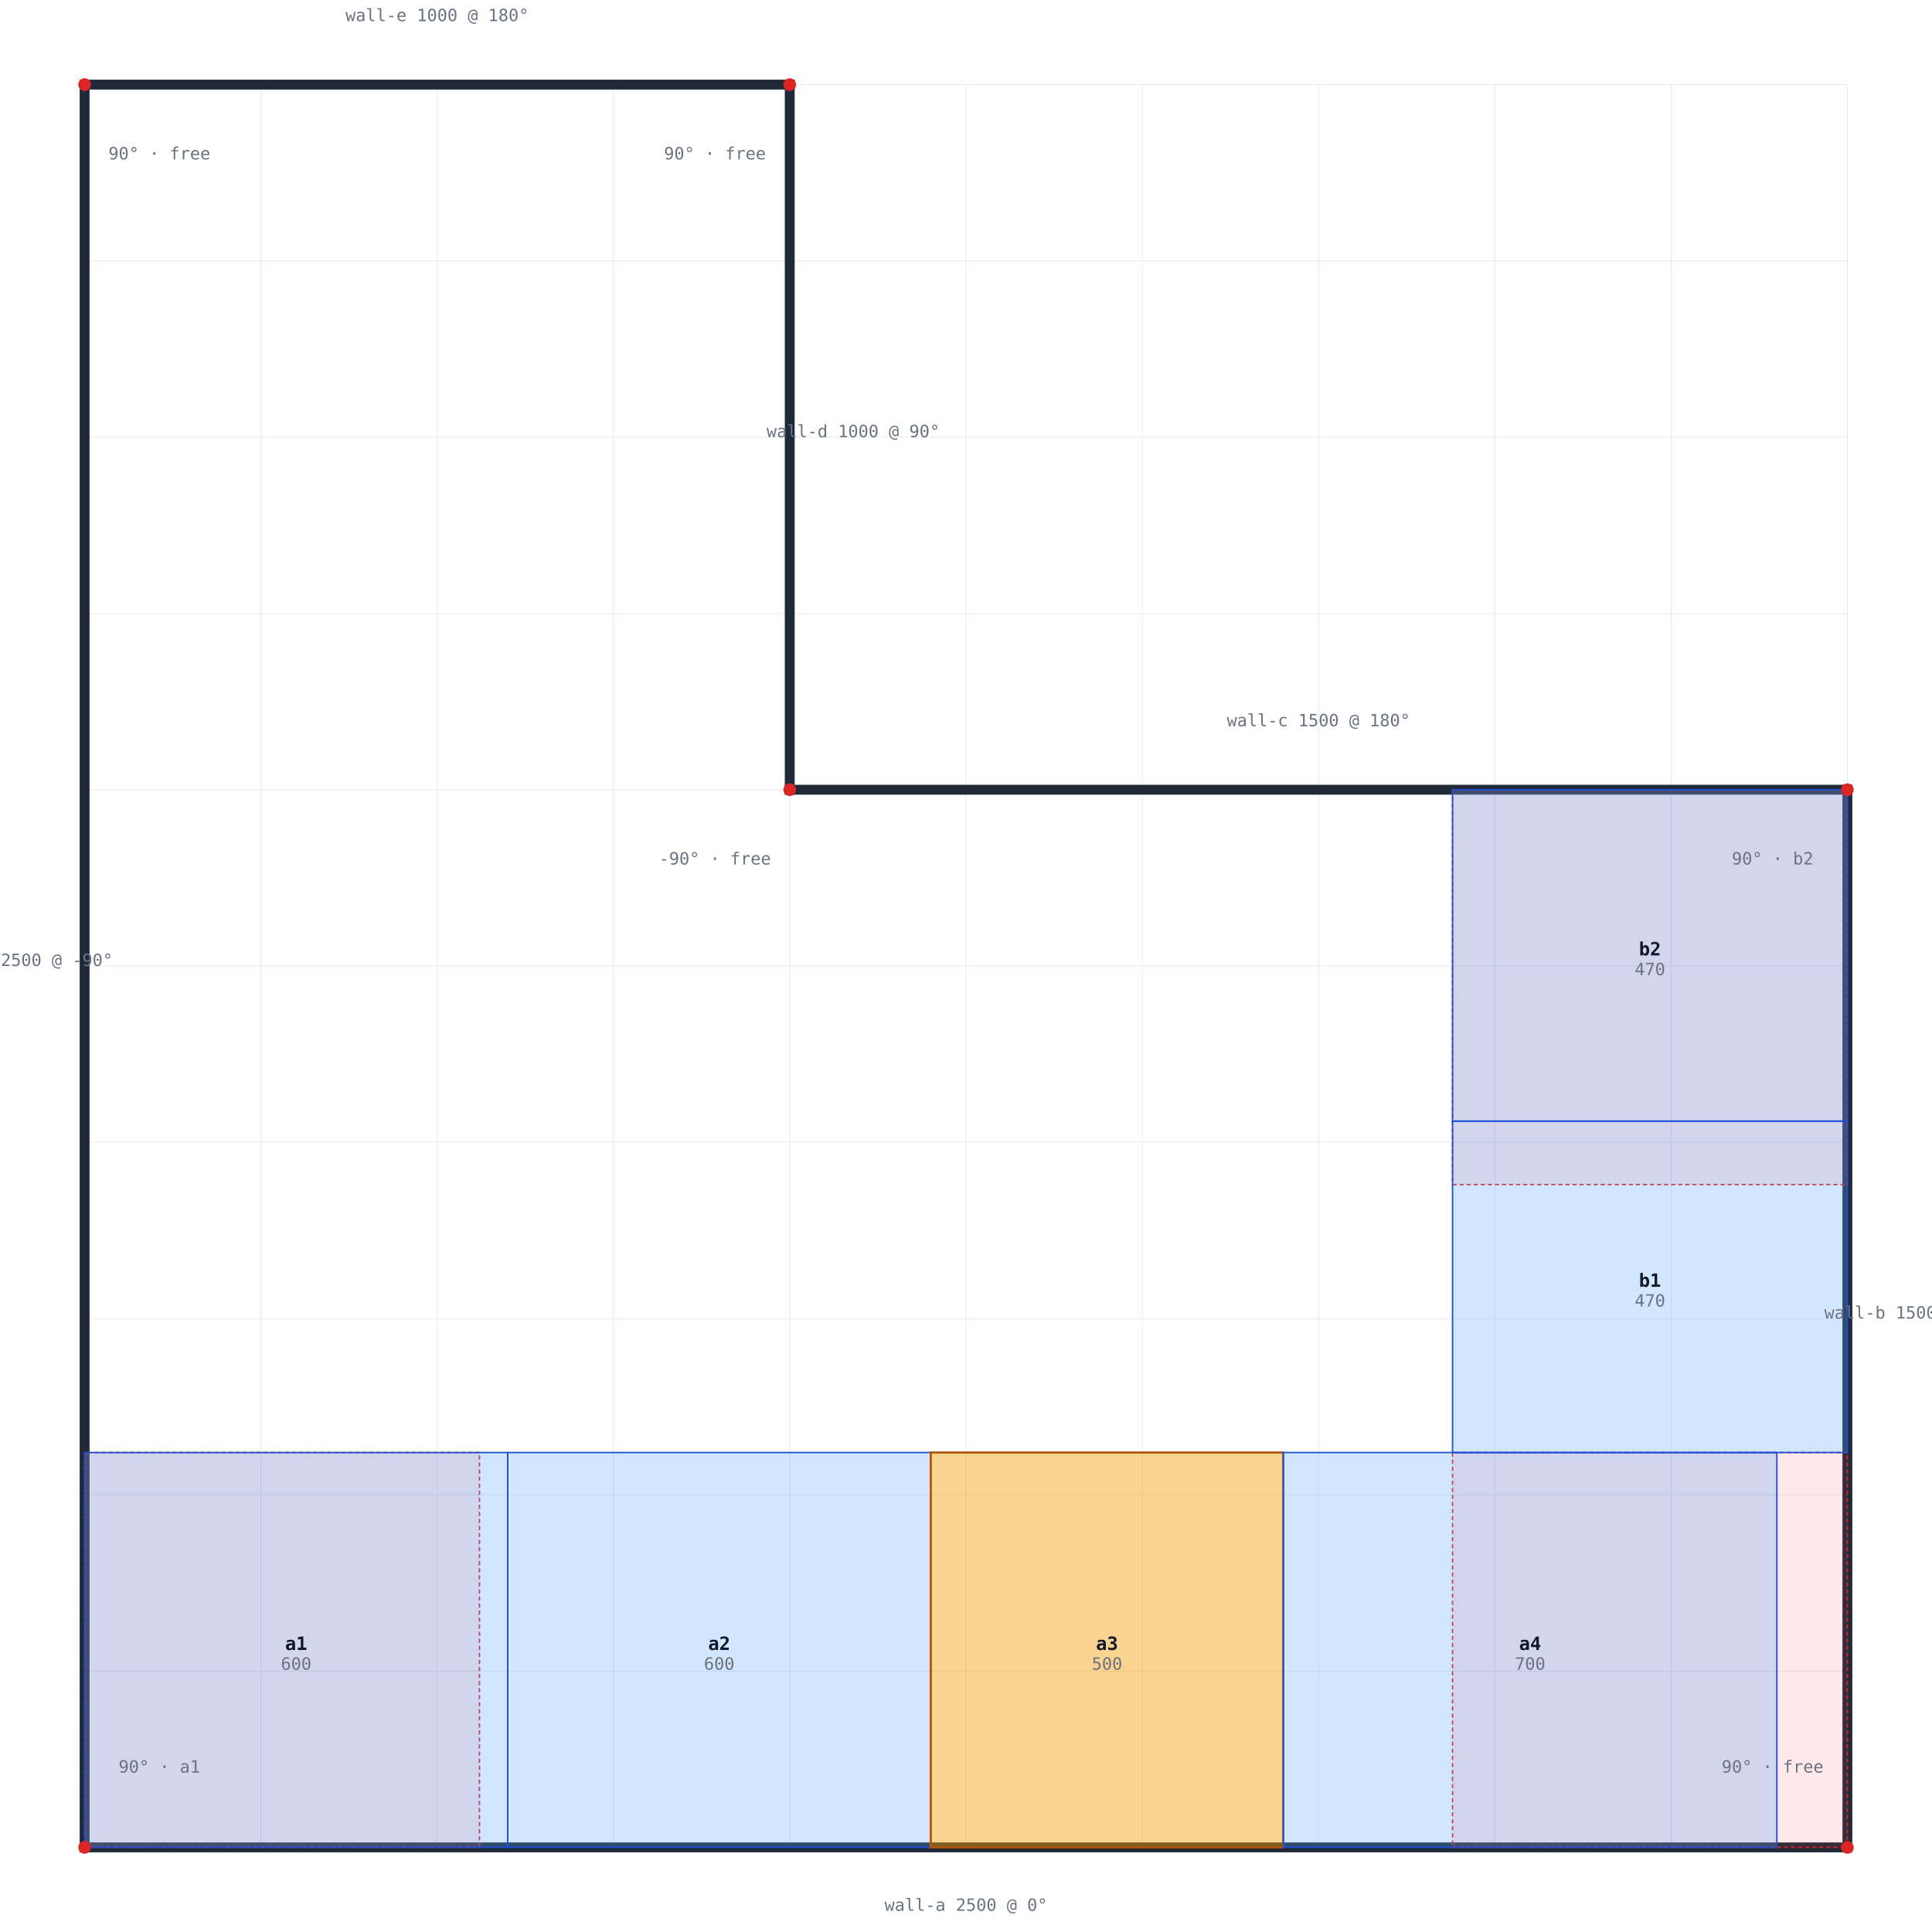
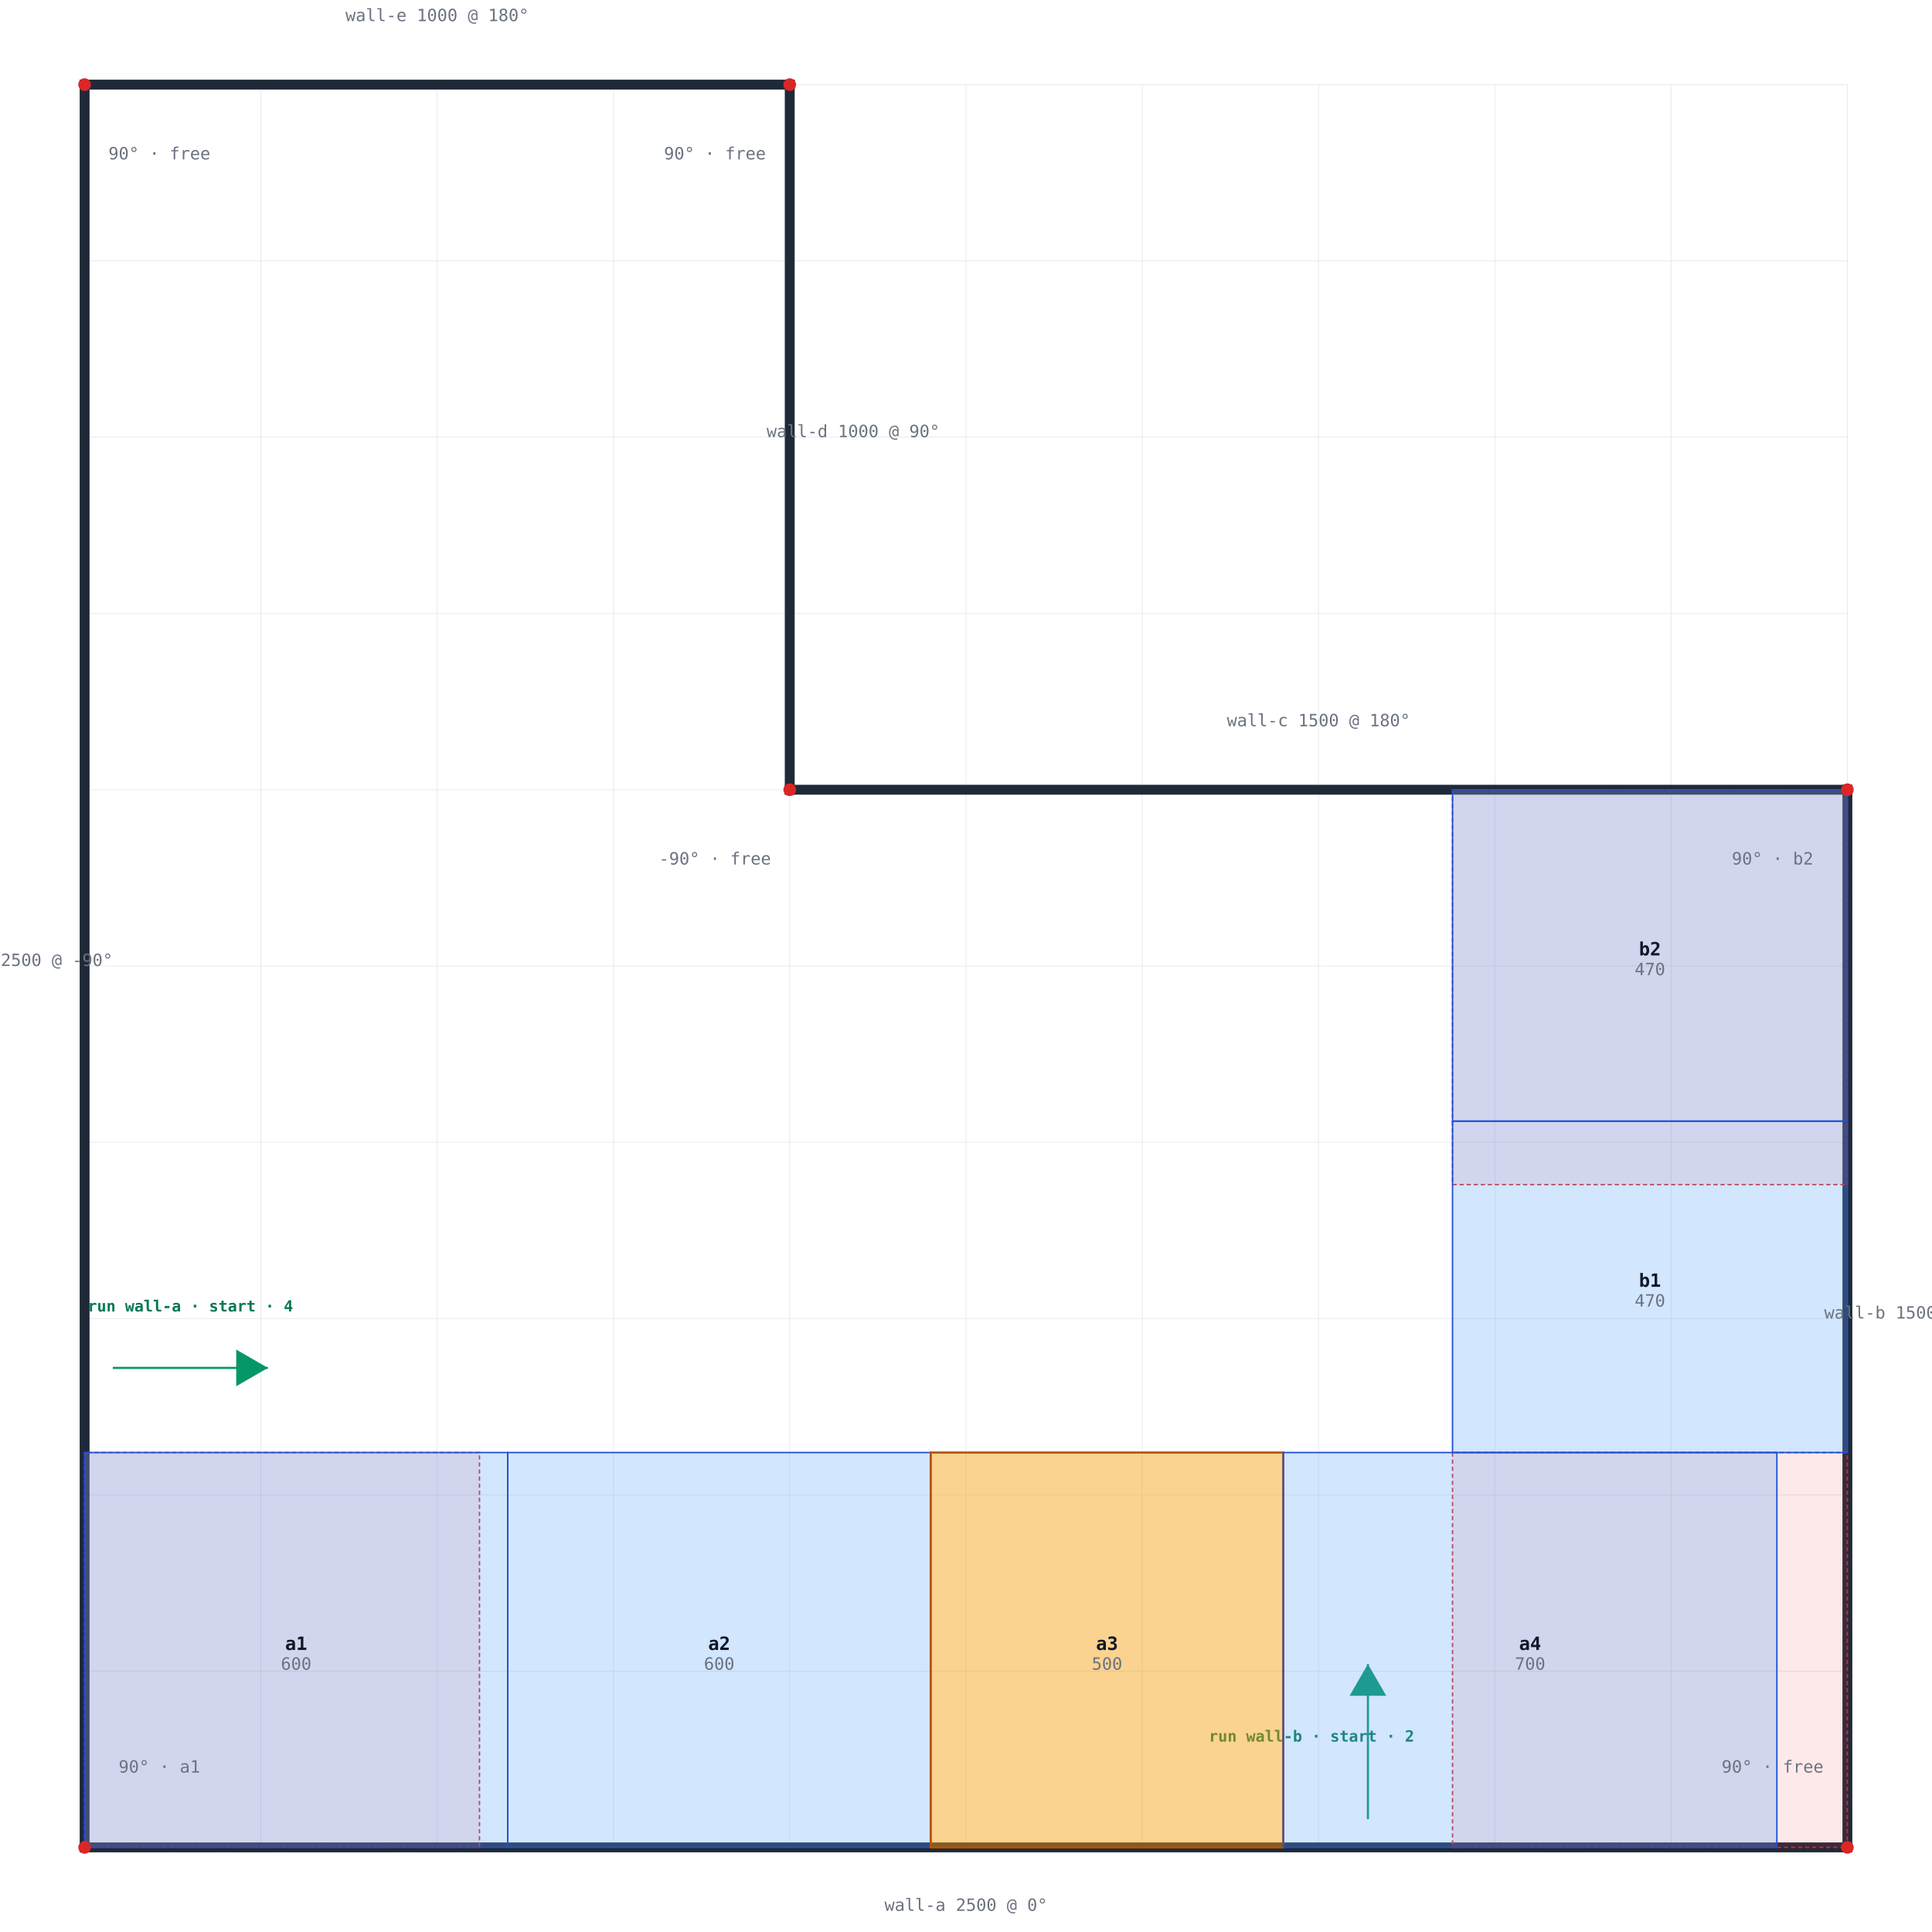
<svg xmlns="http://www.w3.org/2000/svg" viewBox="0 0 2740 2740" width="100%" role="img" aria-label="Plan view">
  <style>
      .w{stroke:#1f2937;stroke-width:14;fill:none;stroke-linecap:square}
      .g{stroke:#e5e7eb;stroke-width:1}
      .m{fill:#60a5fa;fill-opacity:.28;stroke:#1d4ed8;stroke-width:2}
      .m.hi{fill:#f59e0b;fill-opacity:.45;stroke:#b45309;stroke-width:3}
      .m.err{fill:#f87171;fill-opacity:.5;stroke:#b91c1c;stroke-width:3}
      .res{fill:#ef4444;fill-opacity:.12;stroke:#dc2626;stroke-width:2;stroke-dasharray:6 4}
+       .run{stroke:#059669;stroke-width:3;fill:none}
+       .runh{fill:#059669}
+       .runlbl{font:600 22px ui-monospace,monospace;fill:#047857}
      .lbl{font:600 26px ui-monospace,monospace;fill:#111827}
      .dim{font:500 24px ui-monospace,monospace;fill:#6b7280}
      .cor{fill:#dc2626}
      .op{stroke:#0ea5e9;stroke-width:6;fill:none}
    </style>
  <line class="g" x1="120" y1="2620" x2="120" y2="120" />
  <line class="g" x1="370" y1="2620" x2="370" y2="120" />
  <line class="g" x1="620" y1="2620" x2="620" y2="120" />
  <line class="g" x1="870" y1="2620" x2="870" y2="120" />
  <line class="g" x1="1120" y1="2620" x2="1120" y2="120" />
  <line class="g" x1="1370" y1="2620" x2="1370" y2="120" />
  <line class="g" x1="1620" y1="2620" x2="1620" y2="120" />
  <line class="g" x1="1870" y1="2620" x2="1870" y2="120" />
  <line class="g" x1="2120" y1="2620" x2="2120" y2="120" />
  <line class="g" x1="2370" y1="2620" x2="2370" y2="120" />
  <line class="g" x1="2620" y1="2620" x2="2620" y2="120" />
  <line class="g" x1="120" y1="2620" x2="2620" y2="2620" />
  <line class="g" x1="120" y1="2370" x2="2620" y2="2370" />
  <line class="g" x1="120" y1="2120" x2="2620" y2="2120" />
  <line class="g" x1="120" y1="1870" x2="2620" y2="1870" />
  <line class="g" x1="120" y1="1620" x2="2620" y2="1620" />
  <line class="g" x1="120" y1="1370" x2="2620" y2="1370" />
  <line class="g" x1="120" y1="1120" x2="2620" y2="1120" />
  <line class="g" x1="120" y1="870" x2="2620" y2="870" />
  <line class="g" x1="120" y1="620" x2="2620" y2="620" />
  <line class="g" x1="120" y1="370" x2="2620" y2="370" />
  <line class="g" x1="120" y1="120" x2="2620" y2="120" />
-   <line class="op" x1="2220" y1="1120" x2="1320" y2="1120" />
-   <line class="op" x1="920" y1="120" x2="120" y2="120" />
+   <line class="op" data-opening="window-1" x1="2220" y1="1120" x2="1320" y2="1120" />
+   <line class="op" data-opening="door-1" x1="920" y1="120" x2="120" y2="120" />
  <line class="w" x1="120" y1="2620" x2="2620" y2="2620" />
  <line class="w" x1="2620" y1="2620" x2="2620" y2="1120" />
  <line class="w" x1="2620" y1="1120" x2="1120" y2="1120" />
  <line class="w" x1="1120" y1="1120" x2="1120" y2="120" />
  <line class="w" x1="1120" y1="120" x2="120" y2="120" />
  <line class="w" x1="120" y1="120" x2="120" y2="2620" />
  <polygon class="res" points="2620,2620 2620,2060 2060,2060 2060,2620" />
  <polygon class="res" points="2620,1120 2060,1120 2060,1680 2620,1680" />
  <polygon class="res" points="120,2060 120,2620 680,2620 680,2060" />
-   <polygon class="m" points="120,2620 720,2620 720,2060 120,2060" />
-   <polygon class="m" points="720,2620 1320,2620 1320,2060 720,2060" />
-   <polygon class="m hi" points="1320,2620 1820,2620 1820,2060 1320,2060" />
-   <polygon class="m" points="1820,2620 2520,2620 2520,2060 1820,2060" />
-   <polygon class="m" points="2620,2060 2620,1590 2060,1590 2060,2060" />
-   <polygon class="m" points="2620,1590 2620,1120 2060,1120 2060,1590" />
+   <line class="run" x1="160" y1="1940" x2="380" y2="1940" />
+   <polygon class="runh" points="380,1940 335,1914 335,1966" />
+   <text class="runlbl" x="270" y="1860" text-anchor="middle">run wall-a · start · 4</text>
+   <line class="run" x1="1940" y1="2580" x2="1940" y2="2360" />
+   <polygon class="runh" points="1940,2360 1914,2405 1966,2405" />
+   <text class="runlbl" x="1860" y="2470" text-anchor="middle">run wall-b · start · 2</text>
+   <polygon class="m" data-module="a1" points="120,2620 720,2620 720,2060 120,2060" />
+   <polygon class="m" data-module="a2" points="720,2620 1320,2620 1320,2060 720,2060" />
+   <polygon class="m hi" data-module="a3" points="1320,2620 1820,2620 1820,2060 1320,2060" />
+   <polygon class="m" data-module="a4" points="1820,2620 2520,2620 2520,2060 1820,2060" />
+   <polygon class="m" data-module="b1" points="2620,2060 2620,1590 2060,1590 2060,2060" />
+   <polygon class="m" data-module="b2" points="2620,1590 2620,1120 2060,1120 2060,1590" />
  <text class="dim" x="1370" y="2710" text-anchor="middle">wall-a 2500 @ 0°</text>
  <text class="dim" x="2710" y="1870" text-anchor="middle">wall-b 1500 @ 90°</text>
  <text class="dim" x="1870" y="1030" text-anchor="middle">wall-c 1500 @ 180°</text>
  <text class="dim" x="1210" y="620" text-anchor="middle">wall-d 1000 @ 90°</text>
  <text class="dim" x="620" y="30" text-anchor="middle">wall-e 1000 @ 180°</text>
  <text class="dim" x="30" y="1370" text-anchor="middle">wall-f 2500 @ -90°</text>
  <text class="lbl" x="420" y="2340" text-anchor="middle">a1<tspan class="dim" x="420" dy="28">600</tspan>
  </text>
  <text class="lbl" x="1020" y="2340" text-anchor="middle">a2<tspan class="dim" x="1020" dy="28">600</tspan>
  </text>
  <text class="lbl" x="1570" y="2340" text-anchor="middle">a3<tspan class="dim" x="1570" dy="28">500</tspan>
  </text>
  <text class="lbl" x="2170" y="2340" text-anchor="middle">a4<tspan class="dim" x="2170" dy="28">700</tspan>
  </text>
  <text class="lbl" x="2340" y="1825" text-anchor="middle">b1<tspan class="dim" x="2340" dy="28">470</tspan>
  </text>
  <text class="lbl" x="2340" y="1355" text-anchor="middle">b2<tspan class="dim" x="2340" dy="28">470</tspan>
  </text>
-   <circle class="cor" cx="2620" cy="2620" r="9" />
+   <circle class="cor" data-corner="0" cx="2620" cy="2620" r="9" />
  <text class="dim" x="2513.93" y="2513.93" text-anchor="middle">90° · free</text>
-   <circle class="cor" cx="2620" cy="1120" r="9" />
+   <circle class="cor" data-corner="1" cx="2620" cy="1120" r="9" />
  <text class="dim" x="2513.93" y="1226.07" text-anchor="middle">90° · b2</text>
-   <circle class="cor" cx="1120" cy="1120" r="9" />
+   <circle class="cor" data-corner="2" cx="1120" cy="1120" r="9" />
  <text class="dim" x="1013.93" y="1226.07" text-anchor="middle">-90° · free</text>
-   <circle class="cor" cx="1120" cy="120" r="9" />
+   <circle class="cor" data-corner="3" cx="1120" cy="120" r="9" />
  <text class="dim" x="1013.93" y="226.07" text-anchor="middle">90° · free</text>
-   <circle class="cor" cx="120" cy="120" r="9" />
+   <circle class="cor" data-corner="4" cx="120" cy="120" r="9" />
  <text class="dim" x="226.07" y="226.07" text-anchor="middle">90° · free</text>
-   <circle class="cor" cx="120" cy="2620" r="9" />
+   <circle class="cor" data-corner="5" cx="120" cy="2620" r="9" />
  <text class="dim" x="226.07" y="2513.93" text-anchor="middle">90° · a1</text>
</svg>
